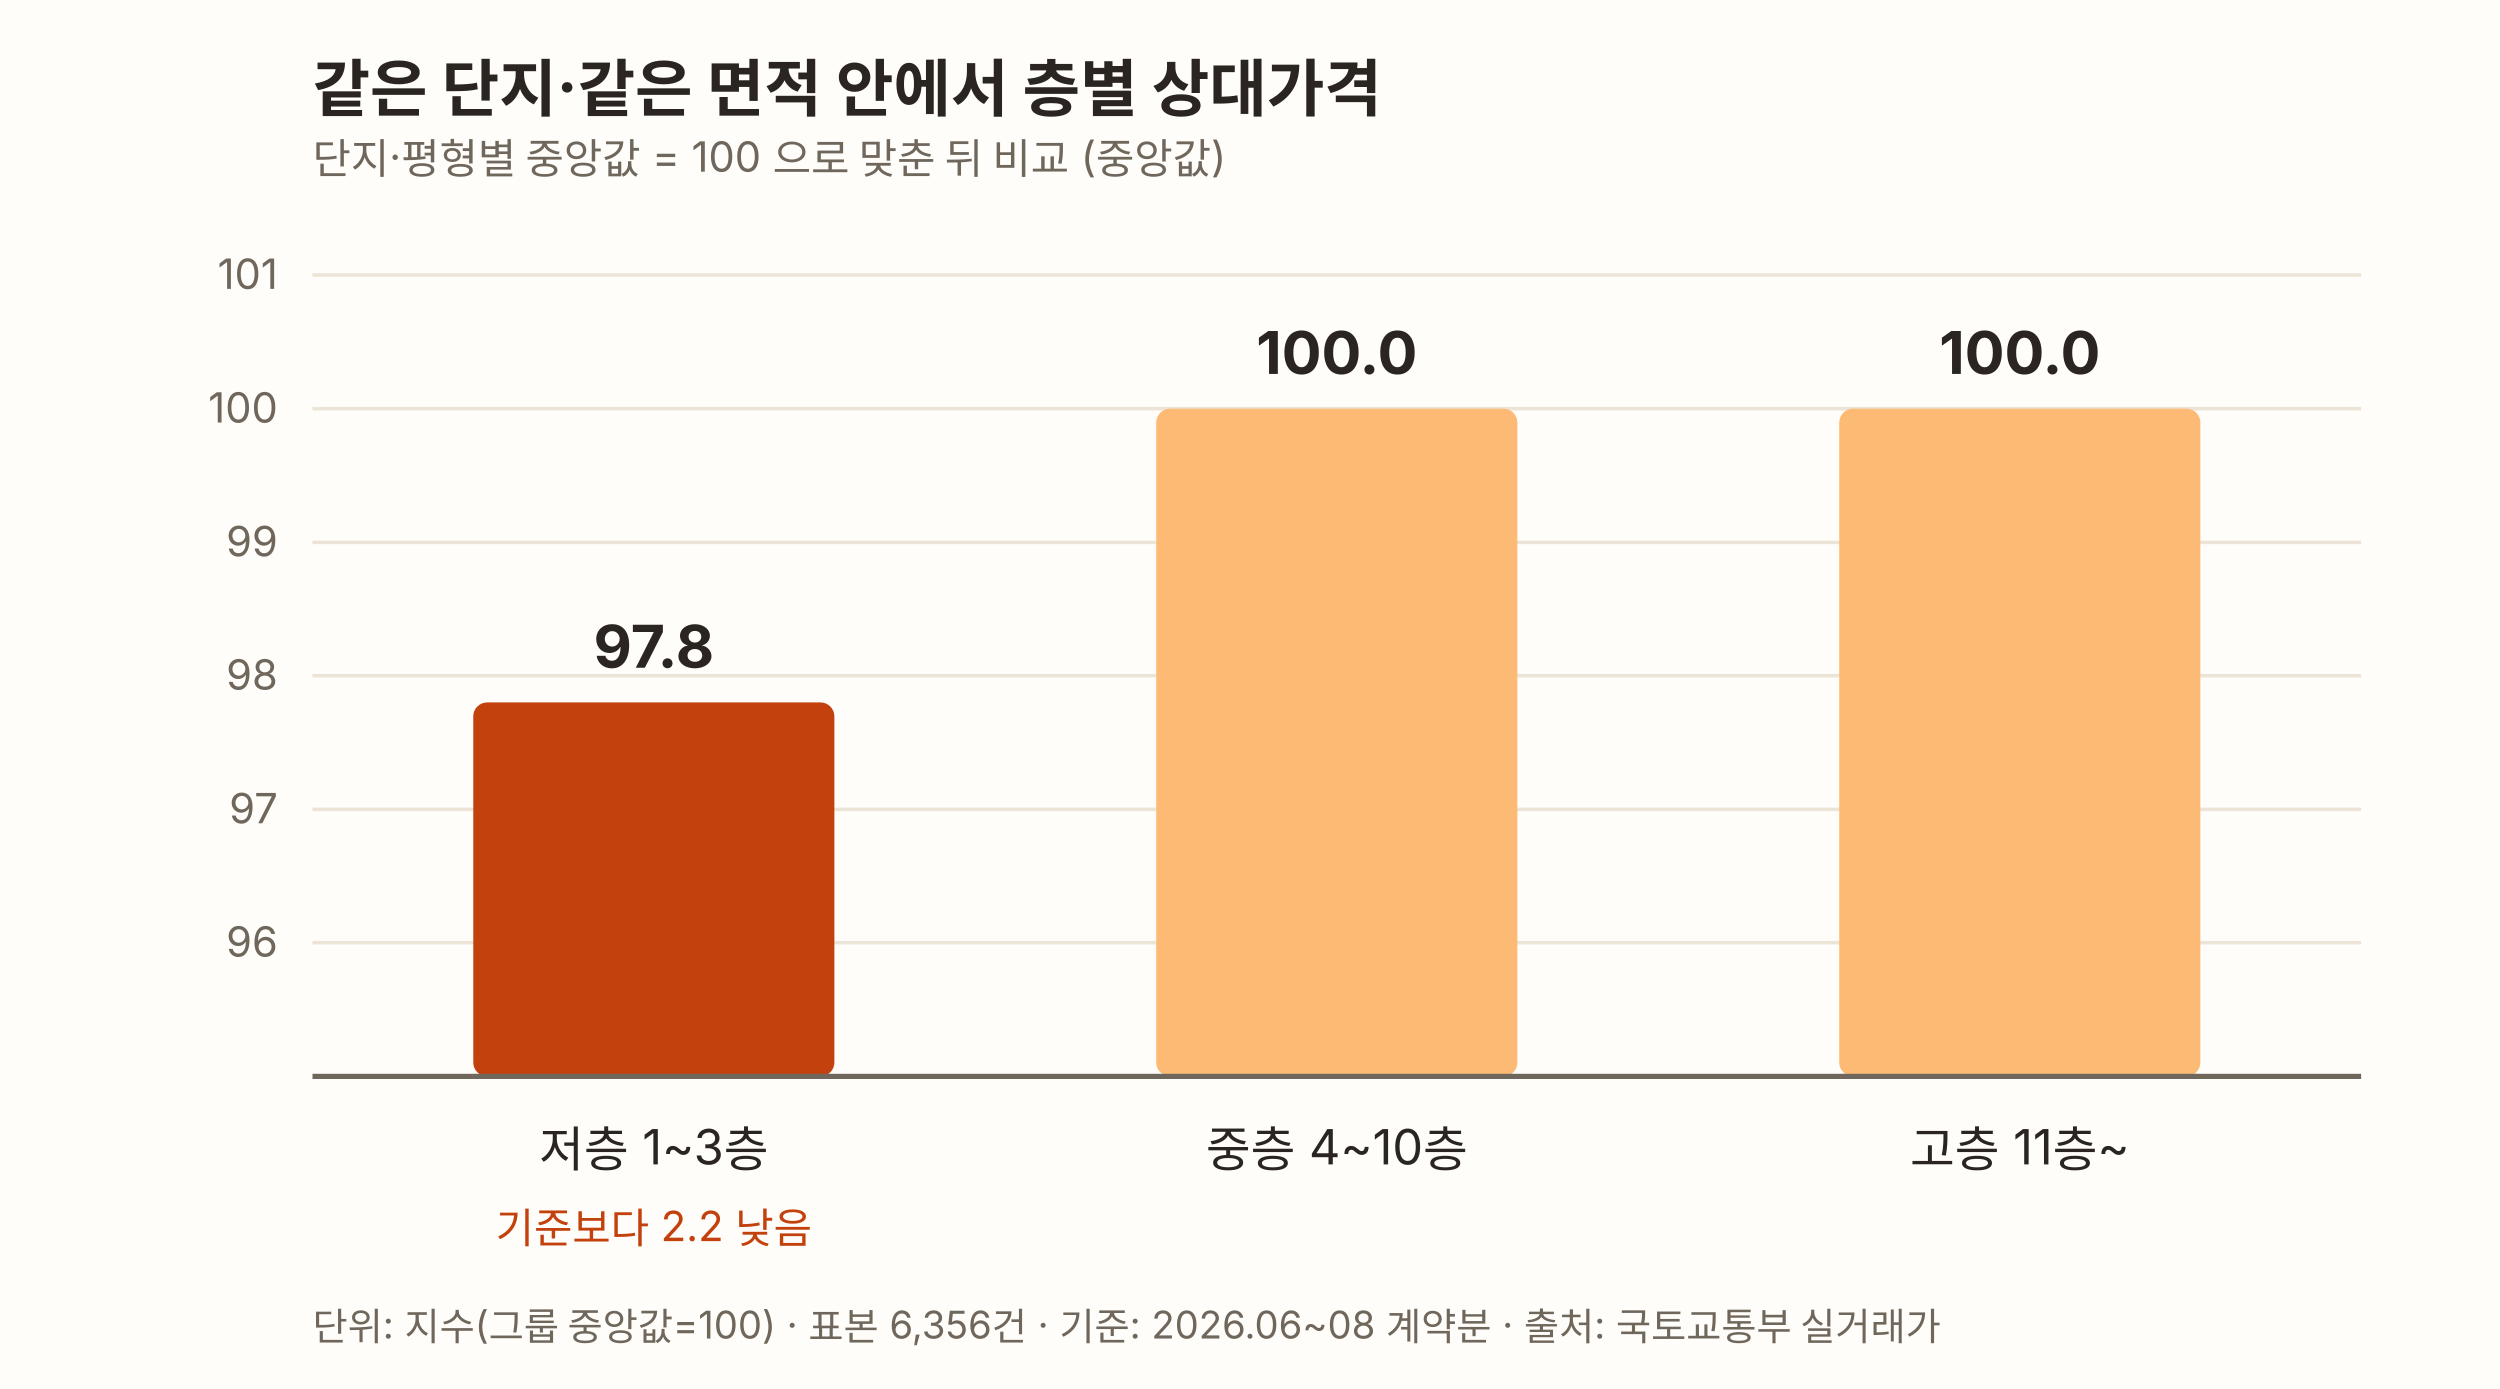
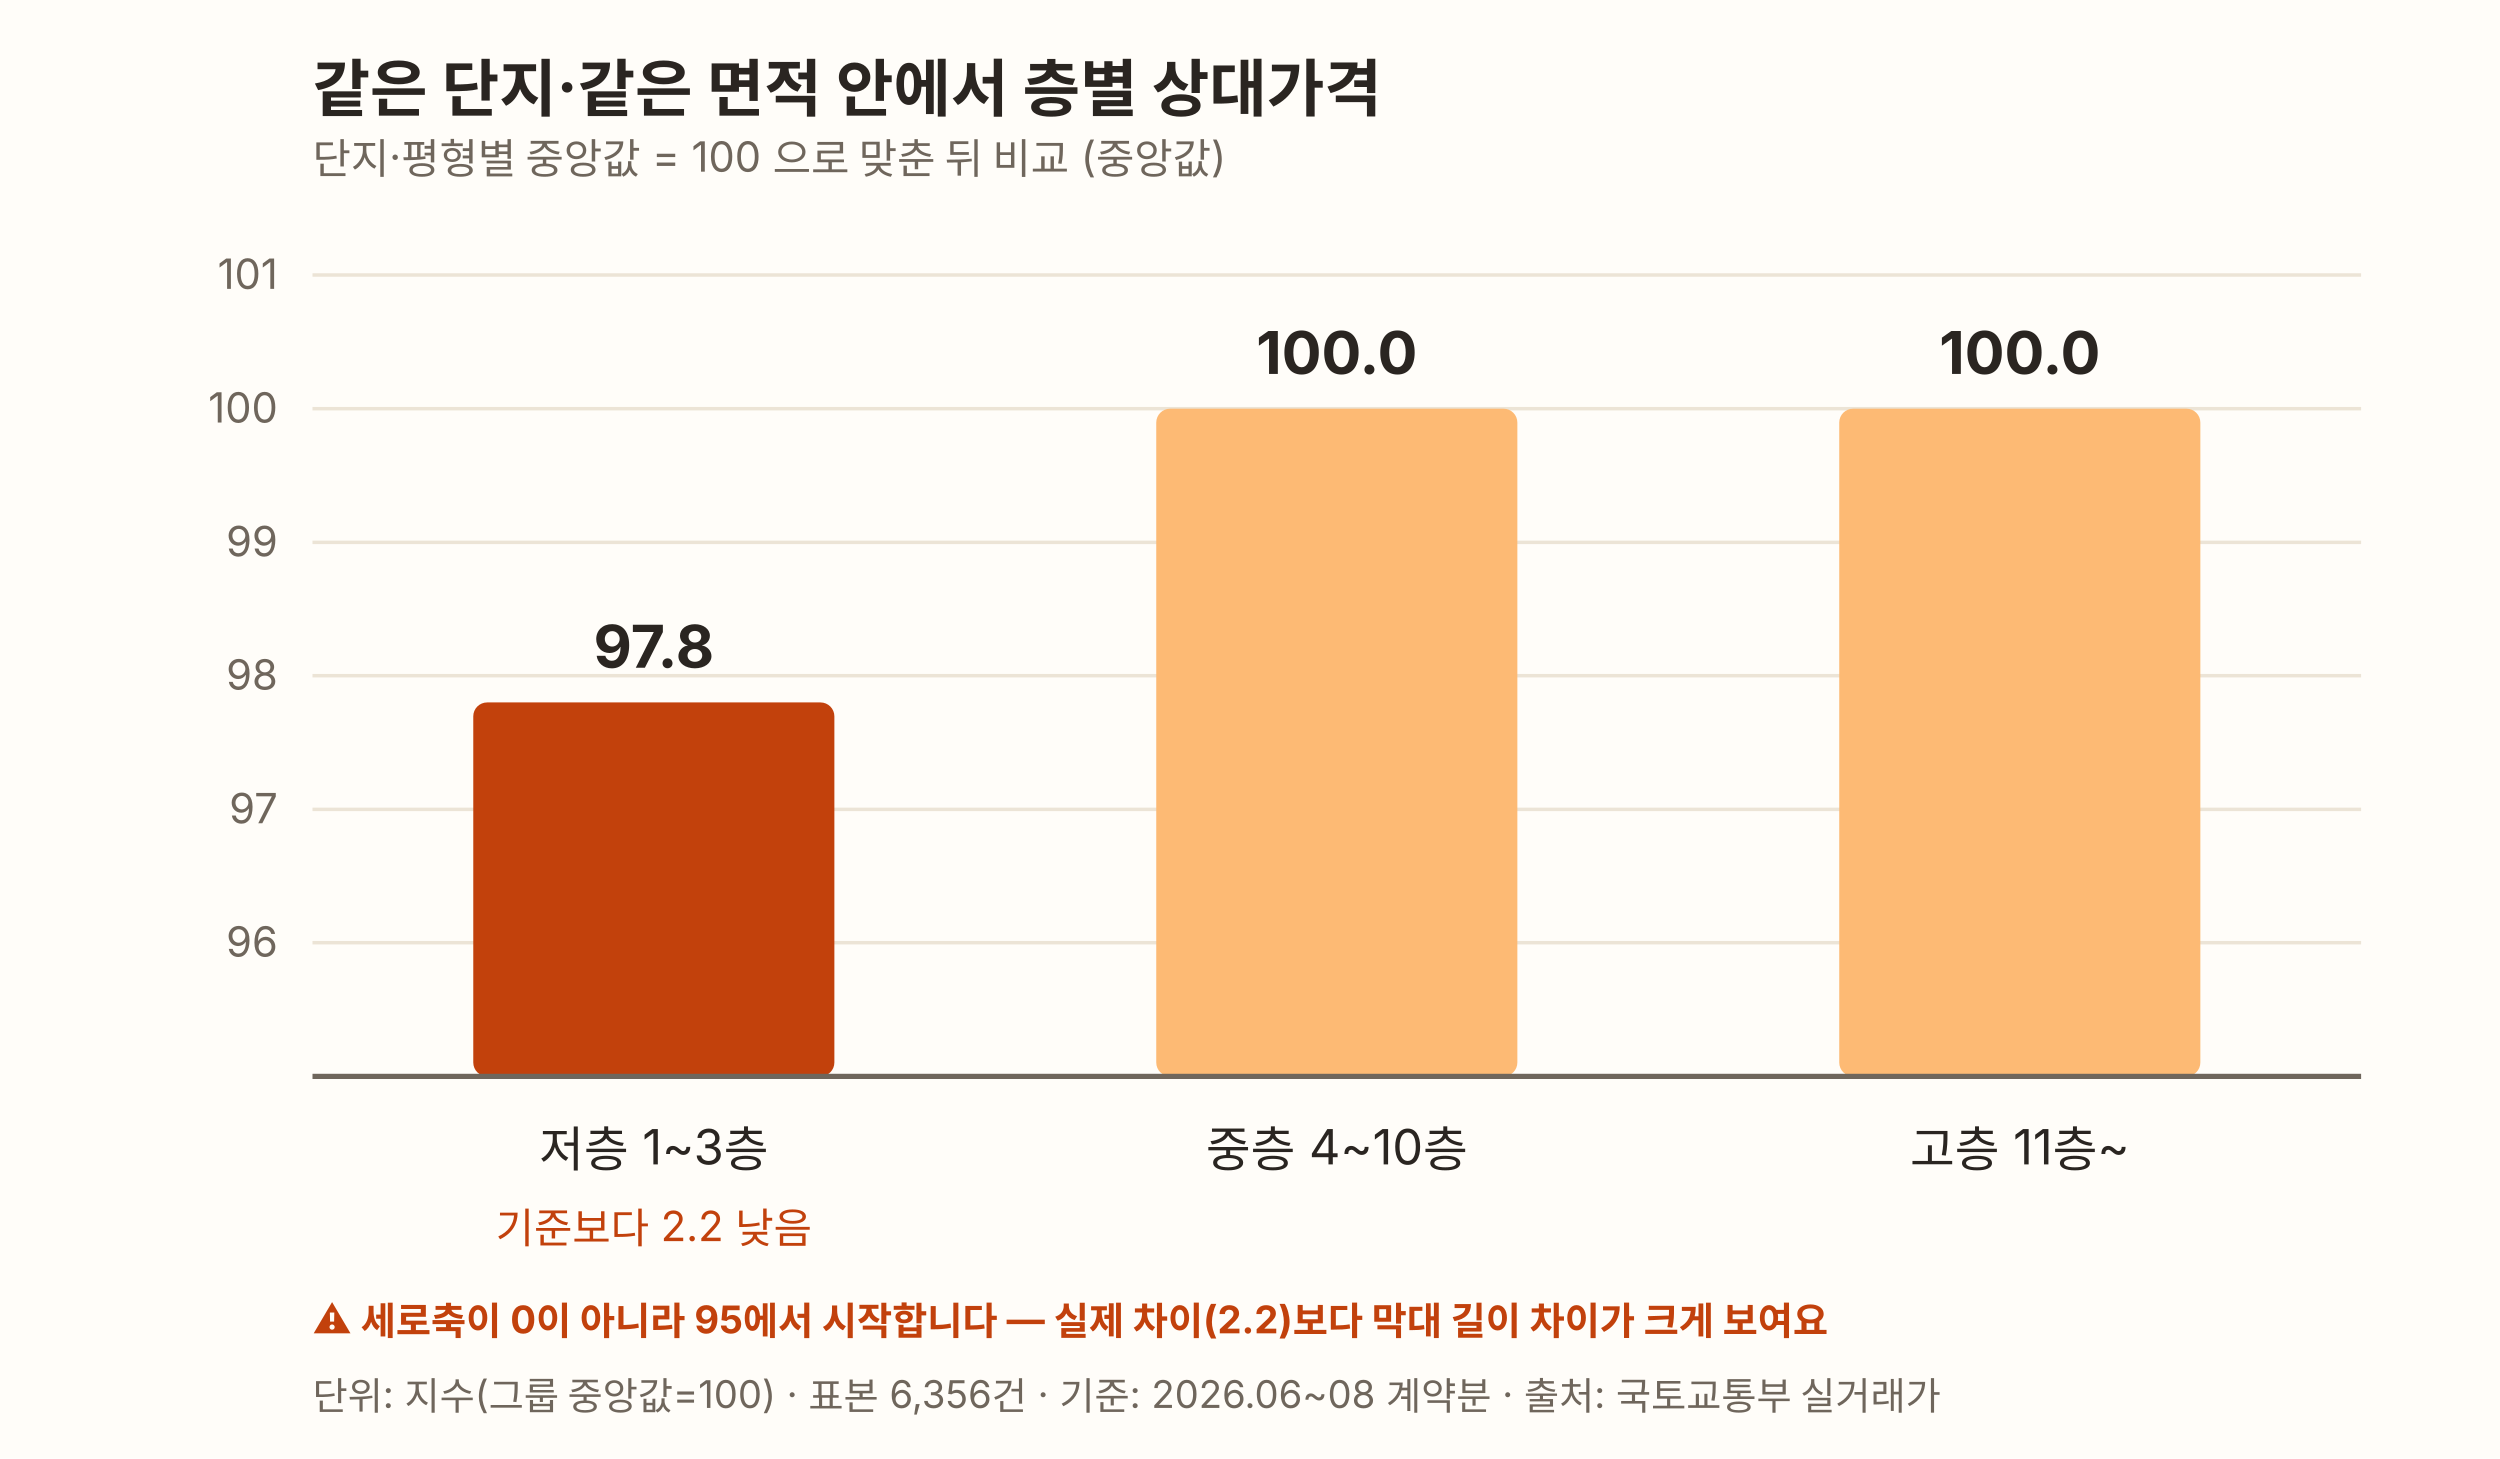
- <svg xmlns="http://www.w3.org/2000/svg" viewBox="0 0 720 400" width="720" height="400" font-family="-apple-system,BlinkMacSystemFont,Apple SD Gothic Neo,sans-serif">
-   <rect width="720" height="400" fill="#fffdf9" />
+ <svg xmlns="http://www.w3.org/2000/svg" viewBox="0 0 720 420" width="720" height="420" font-family="-apple-system,BlinkMacSystemFont,Apple SD Gothic Neo,sans-serif">
+   <rect width="720" height="420" fill="#fffdf9" />
  <text x="90" y="32" font-size="18" font-weight="700" fill="#2a2521">같은 단지·같은 면적 안에서 층별 상대가격</text>
  <text x="90" y="50" font-size="12" fill="#6f665c">단지·평형별 중앙값 = 100 으로 맞춘 뒤 비교 (중앙값)</text>
  <line x1="90" y1="271.5" x2="680" y2="271.5" stroke="#ece4d6" stroke-width="1" />
  <text x="80" y="275.5" font-size="12" fill="#6f665c" text-anchor="end">96</text>
  <line x1="90" y1="233.1" x2="680" y2="233.1" stroke="#ece4d6" stroke-width="1" />
  <text x="80" y="237.1" font-size="12" fill="#6f665c" text-anchor="end">97</text>
  <line x1="90" y1="194.6" x2="680" y2="194.6" stroke="#ece4d6" stroke-width="1" />
  <text x="80" y="198.6" font-size="12" fill="#6f665c" text-anchor="end">98</text>
  <line x1="90" y1="156.2" x2="680" y2="156.2" stroke="#ece4d6" stroke-width="1" />
  <text x="80" y="160.2" font-size="12" fill="#6f665c" text-anchor="end">99</text>
  <line x1="90" y1="117.7" x2="680" y2="117.7" stroke="#ece4d6" stroke-width="1" />
  <text x="80" y="121.7" font-size="12" fill="#6f665c" text-anchor="end">100</text>
  <line x1="90" y1="79.2" x2="680" y2="79.2" stroke="#ece4d6" stroke-width="1" />
  <text x="80" y="83.2" font-size="12" fill="#6f665c" text-anchor="end">101</text>
  <rect x="136.3" y="202.3" width="104" height="107.7" fill="#c2410c" rx="4" />
  <text x="188.3" y="192.3" font-size="17" font-weight="700" fill="#2a2521" text-anchor="middle">97.8</text>
  <text x="188.3" y="336.0" font-size="14" fill="#2a2521" text-anchor="middle">저층 1~3층</text>
  <rect x="333.0" y="117.7" width="104" height="192.3" fill="#fdba74" rx="4" />
  <text x="385.0" y="107.7" font-size="17" font-weight="700" fill="#2a2521" text-anchor="middle">100.0</text>
  <text x="385.0" y="336.0" font-size="14" fill="#2a2521" text-anchor="middle">중층 4~10층</text>
  <rect x="529.7" y="117.7" width="104" height="192.3" fill="#fdba74" rx="4" />
  <text x="581.7" y="107.7" font-size="17" font-weight="700" fill="#2a2521" text-anchor="middle">100.0</text>
  <text x="581.7" y="336.0" font-size="14" fill="#2a2521" text-anchor="middle">고층 11층~</text>
  <text x="188.3" y="358.0" font-size="12" fill="#c2410c" text-anchor="middle">기준보다 2.2 낮음</text>
  <line x1="90" y1="310.0" x2="680" y2="310.0" stroke="#6f665c" stroke-width="1.5" />
-   <text x="90" y="386" font-size="11" fill="#6f665c">단위: 지수(그룹 중앙값=100) · 표본 6,356건 · 기준: 2026.06~08 계약분 · 출처: 국토교통부 실거래가</text>
+   <text x="90" y="384" font-size="11" font-weight="700" fill="#c2410c">⚠ 세로축이 0이 아니라 95에서 시작합니다 — 실제 차이(2.2)보다 막대 길이 차이가 크게 보여요</text>
+   <text x="90" y="406" font-size="11" fill="#6f665c">단위: 지수(그룹 중앙값=100) · 표본 6,356건 · 기준: 2026.06~08 계약분 · 출처: 국토교통부 실거래가</text>
</svg>
